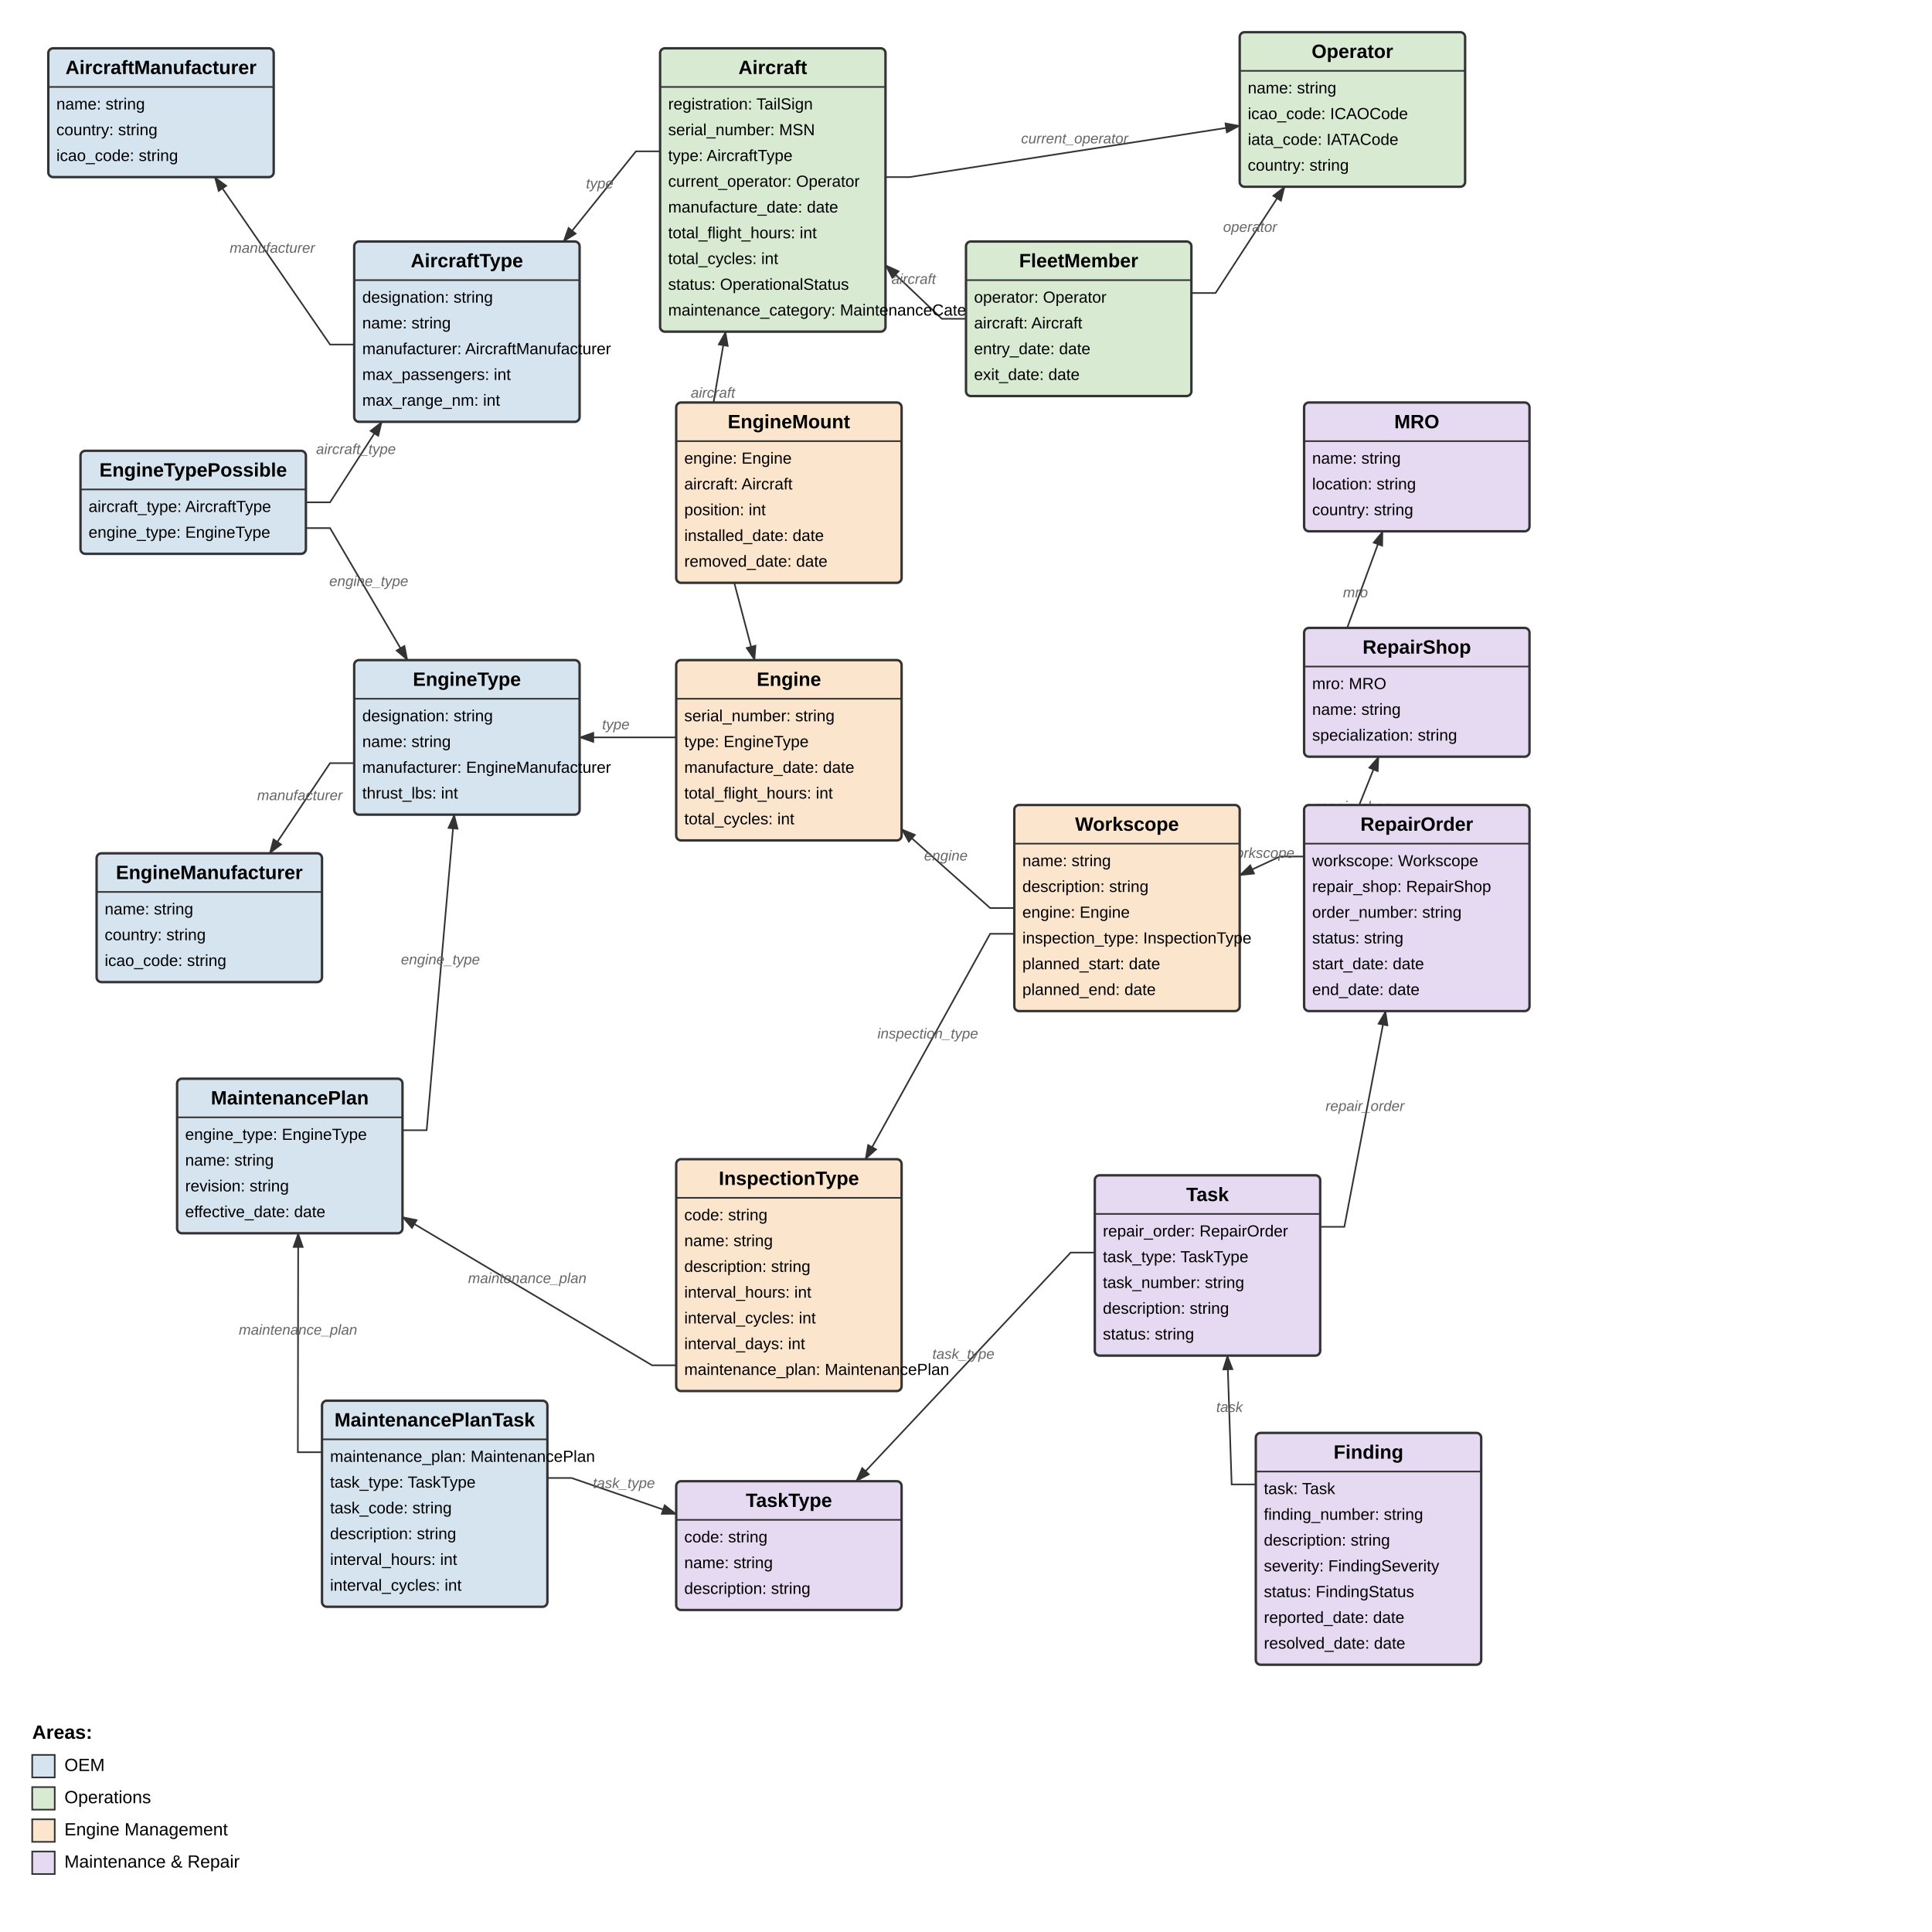
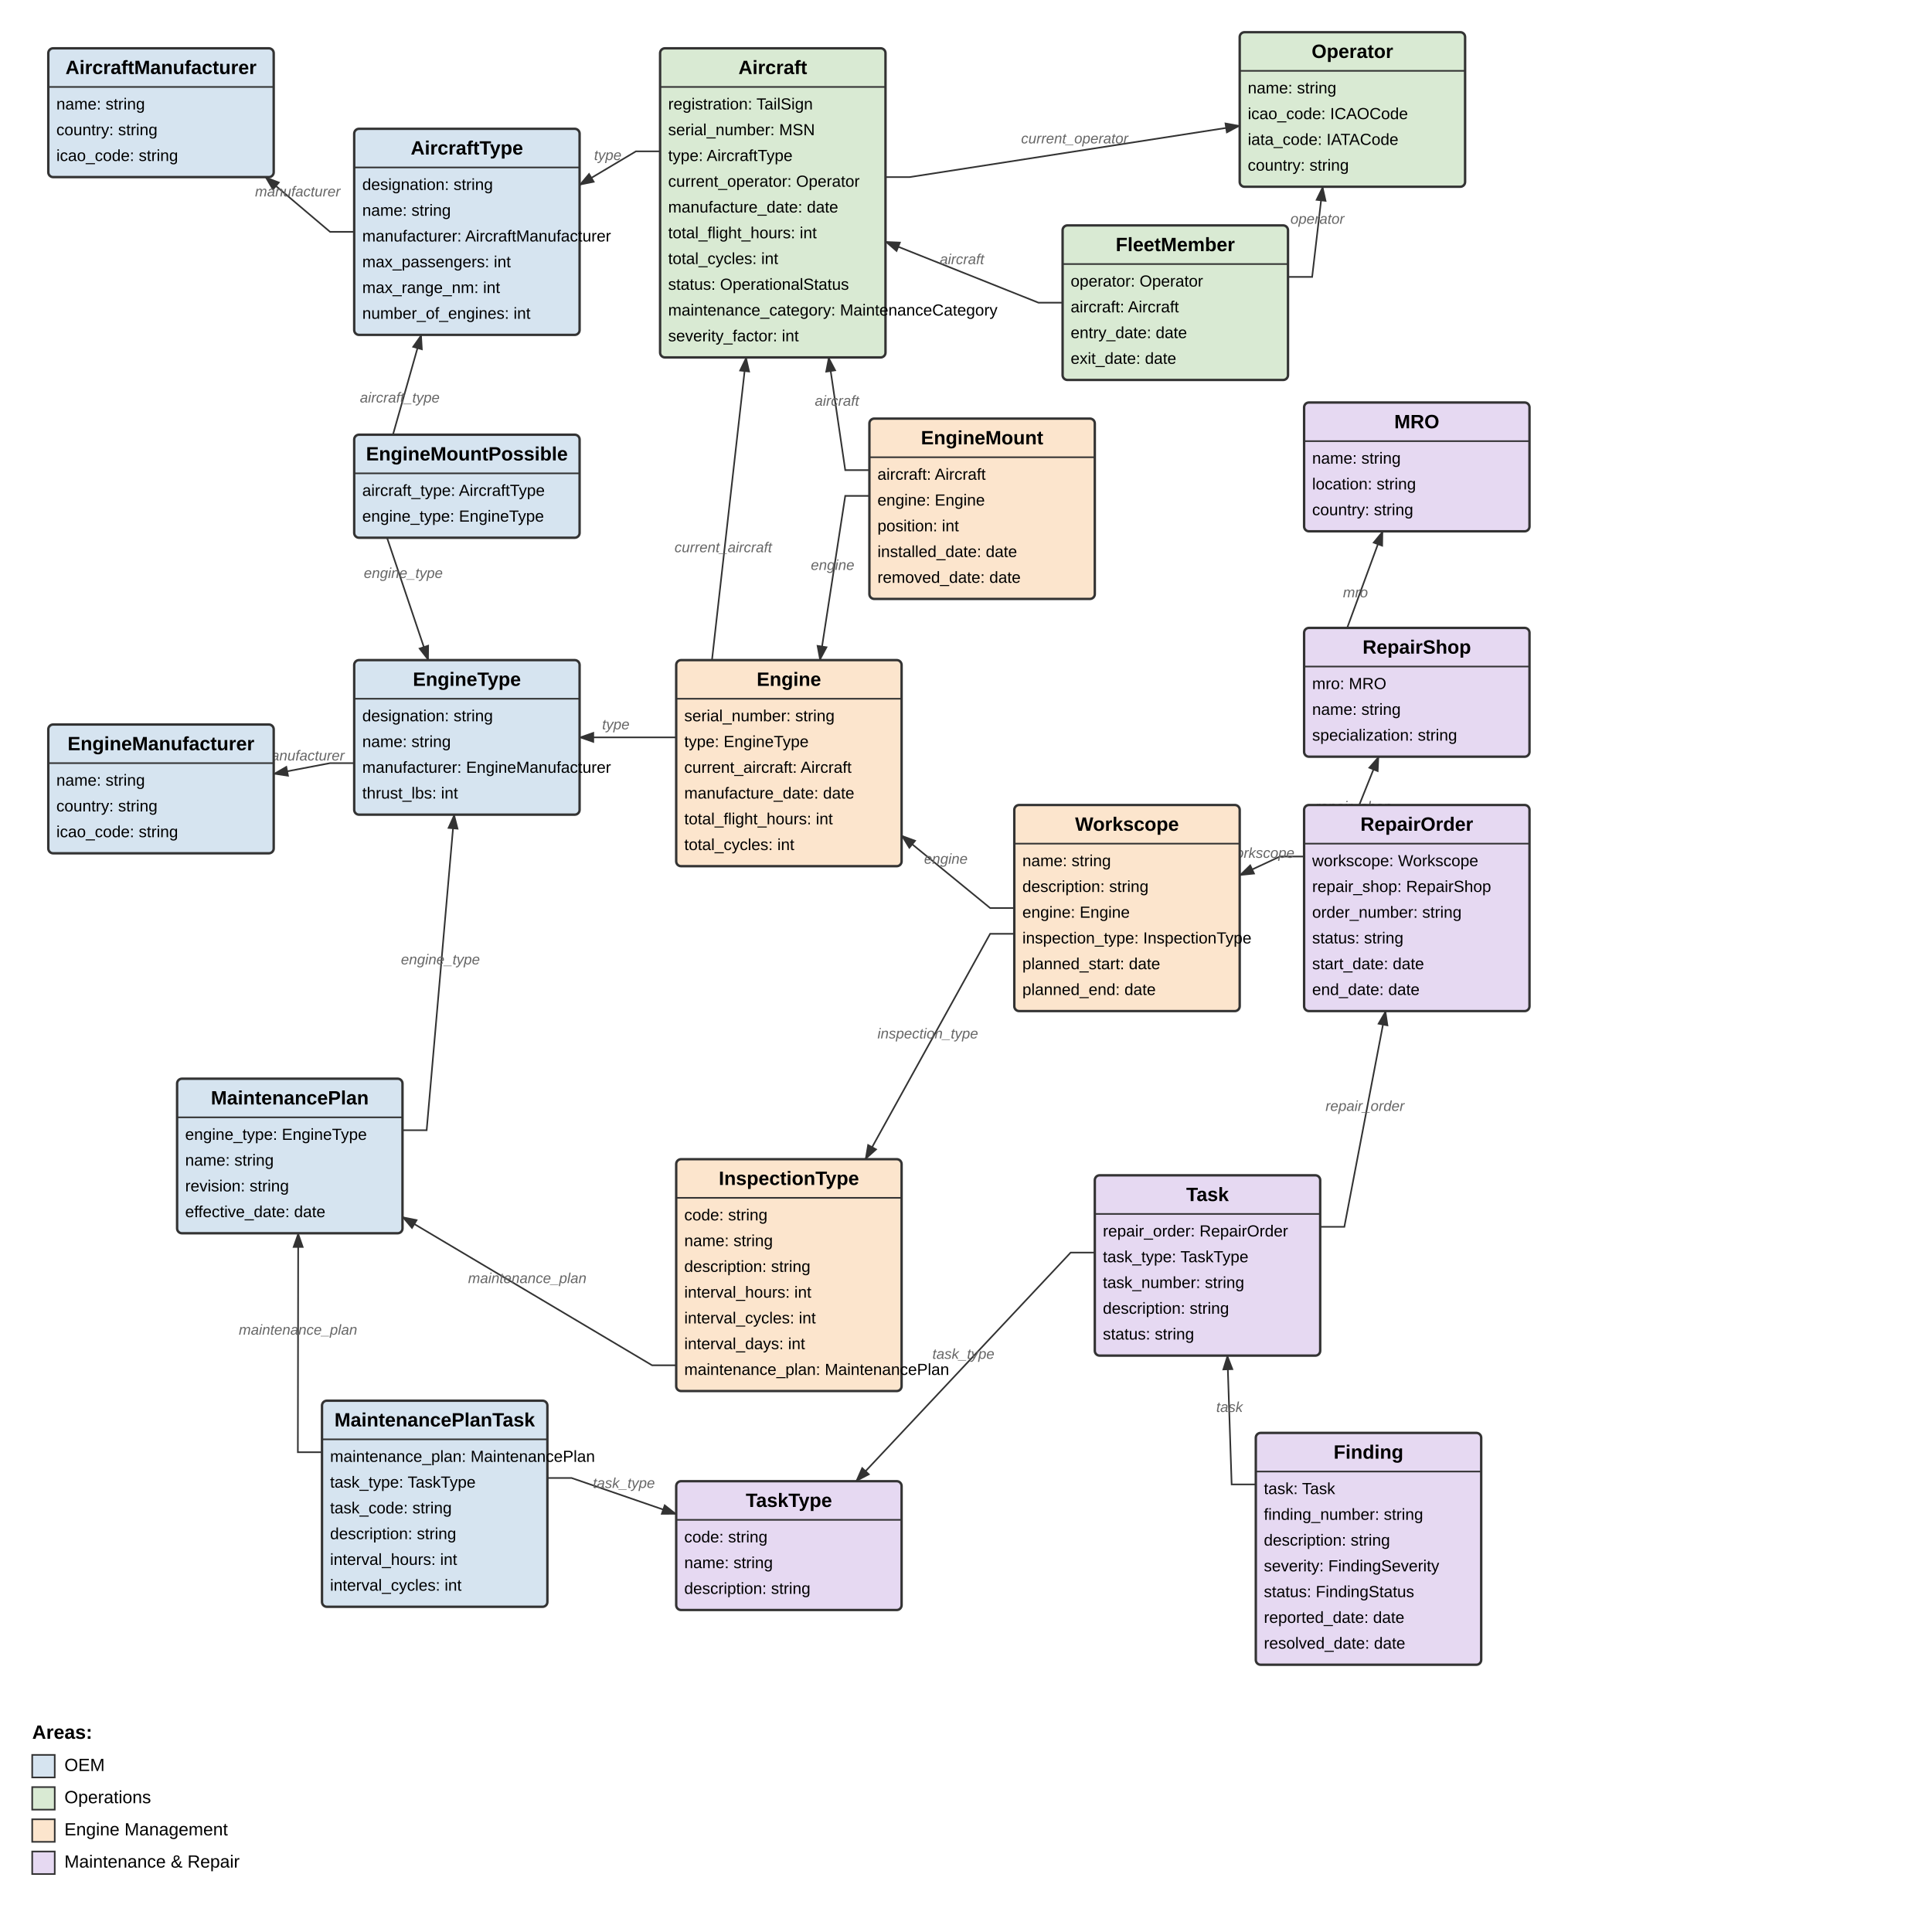
<svg xmlns="http://www.w3.org/2000/svg" viewBox="0 0 1200 1200" width="1200" height="1200">
  <defs>
    <marker id="arrowhead" markerWidth="10" markerHeight="7" refX="9" refY="3.5" orient="auto">
      <polygon points="0 0, 10 3.5, 0 7" fill="#333" />
    </marker>
  </defs>
  <rect width="1200" height="1200" fill="white" />
-   <path d="M 410 94 L 395 94 L 350 150" fill="none" stroke="#333" stroke-width="1" marker-end="url(#arrowhead)" />
-   <text x="372.5" y="117" text-anchor="middle" font-family="Arial, sans-serif" font-size="9" fill="#666" font-style="italic">type</text>
+   <path d="M 410 94 L 395 94 L 360 114.833" fill="none" stroke="#333" stroke-width="1" marker-end="url(#arrowhead)" />
+   <text x="377.5" y="99.417" text-anchor="middle" font-family="Arial, sans-serif" font-size="9" fill="#666" font-style="italic">type</text>
  <path d="M 550 110 L 565 110 L 770 78.138" fill="none" stroke="#333" stroke-width="1" marker-end="url(#arrowhead)" />
  <text x="667.5" y="89.069" text-anchor="middle" font-family="Arial, sans-serif" font-size="9" fill="#666" font-style="italic">current_operator</text>
-   <path d="M 220 214 L 205 214 L 133.333 110" fill="none" stroke="#333" stroke-width="1" marker-end="url(#arrowhead)" />
-   <text x="169.167" y="157" text-anchor="middle" font-family="Arial, sans-serif" font-size="9" fill="#666" font-style="italic">manufacturer</text>
+   <path d="M 220 144 L 205 144 L 164.865 110" fill="none" stroke="#333" stroke-width="1" marker-end="url(#arrowhead)" />
+   <text x="184.932" y="122" text-anchor="middle" font-family="Arial, sans-serif" font-size="9" fill="#666" font-style="italic">manufacturer</text>
  <path d="M 420 458 L 405 458 L 360 458" fill="none" stroke="#333" stroke-width="1" marker-end="url(#arrowhead)" />
  <text x="382.5" y="453" text-anchor="middle" font-family="Arial, sans-serif" font-size="9" fill="#666" font-style="italic">type</text>
-   <path d="M 420 282 L 435 282 L 468.696 410" fill="none" stroke="#333" stroke-width="1" marker-end="url(#arrowhead)" />
-   <text x="451.848" y="341" text-anchor="middle" font-family="Arial, sans-serif" font-size="9" fill="#666" font-style="italic">engine</text>
-   <path d="M 420 298 L 435 298 L 450.667 206" fill="none" stroke="#333" stroke-width="1" marker-end="url(#arrowhead)" />
-   <text x="442.833" y="247" text-anchor="middle" font-family="Arial, sans-serif" font-size="9" fill="#666" font-style="italic">aircraft</text>
-   <path d="M 220 474 L 205 474 L 167.5 530" fill="none" stroke="#333" stroke-width="1" marker-end="url(#arrowhead)" />
-   <text x="186.25" y="497" text-anchor="middle" font-family="Arial, sans-serif" font-size="9" fill="#666" font-style="italic">manufacturer</text>
-   <path d="M 190 312 L 205 312 L 237.17 262" fill="none" stroke="#333" stroke-width="1" marker-end="url(#arrowhead)" />
-   <text x="221.085" y="282" text-anchor="middle" font-family="Arial, sans-serif" font-size="9" fill="#666" font-style="italic">aircraft_type</text>
-   <path d="M 190 328 L 205 328 L 253.077 410" fill="none" stroke="#333" stroke-width="1" marker-end="url(#arrowhead)" />
-   <text x="229.038" y="364" text-anchor="middle" font-family="Arial, sans-serif" font-size="9" fill="#666" font-style="italic">engine_type</text>
+   <path d="M 420 474 L 435 474 L 463.448 222" fill="none" stroke="#333" stroke-width="1" marker-end="url(#arrowhead)" />
+   <text x="449.224" y="343" text-anchor="middle" font-family="Arial, sans-serif" font-size="9" fill="#666" font-style="italic">current_aircraft</text>
+   <path d="M 540 292 L 525 292 L 514.699 222" fill="none" stroke="#333" stroke-width="1" marker-end="url(#arrowhead)" />
+   <text x="519.849" y="252" text-anchor="middle" font-family="Arial, sans-serif" font-size="9" fill="#666" font-style="italic">aircraft</text>
+   <path d="M 540 308 L 525 308 L 509.277 410" fill="none" stroke="#333" stroke-width="1" marker-end="url(#arrowhead)" />
+   <text x="517.139" y="354" text-anchor="middle" font-family="Arial, sans-serif" font-size="9" fill="#666" font-style="italic">engine</text>
+   <path d="M 220 302 L 235 302 L 261.646 208" fill="none" stroke="#333" stroke-width="1" marker-end="url(#arrowhead)" />
+   <text x="248.323" y="250" text-anchor="middle" font-family="Arial, sans-serif" font-size="9" fill="#666" font-style="italic">aircraft_type</text>
+   <path d="M 220 318 L 235 318 L 266 410" fill="none" stroke="#333" stroke-width="1" marker-end="url(#arrowhead)" />
+   <text x="250.5" y="359" text-anchor="middle" font-family="Arial, sans-serif" font-size="9" fill="#666" font-style="italic">engine_type</text>
+   <path d="M 220 474 L 205 474 L 170 480.667" fill="none" stroke="#333" stroke-width="1" marker-end="url(#arrowhead)" />
+   <text x="187.5" y="472.333" text-anchor="middle" font-family="Arial, sans-serif" font-size="9" fill="#666" font-style="italic">manufacturer</text>
  <path d="M 780 922 L 765 922 L 762.353 842" fill="none" stroke="#333" stroke-width="1" marker-end="url(#arrowhead)" />
  <text x="763.676" y="877" text-anchor="middle" font-family="Arial, sans-serif" font-size="9" fill="#666" font-style="italic">task</text>
-   <path d="M 740 182 L 755 182 L 797.895 116" fill="none" stroke="#333" stroke-width="1" marker-end="url(#arrowhead)" />
-   <text x="776.447" y="144" text-anchor="middle" font-family="Arial, sans-serif" font-size="9" fill="#666" font-style="italic">operator</text>
-   <path d="M 600 198 L 585 198 L 550 164.667" fill="none" stroke="#333" stroke-width="1" marker-end="url(#arrowhead)" />
-   <text x="567.5" y="176.333" text-anchor="middle" font-family="Arial, sans-serif" font-size="9" fill="#666" font-style="italic">aircraft</text>
+   <path d="M 800 172 L 815 172 L 821.538 116" fill="none" stroke="#333" stroke-width="1" marker-end="url(#arrowhead)" />
+   <text x="818.269" y="139" text-anchor="middle" font-family="Arial, sans-serif" font-size="9" fill="#666" font-style="italic">operator</text>
+   <path d="M 660 188 L 645 188 L 550 150.111" fill="none" stroke="#333" stroke-width="1" marker-end="url(#arrowhead)" />
+   <text x="597.5" y="164.056" text-anchor="middle" font-family="Arial, sans-serif" font-size="9" fill="#666" font-style="italic">aircraft</text>
  <path d="M 420 848 L 405 848 L 250 755.917" fill="none" stroke="#333" stroke-width="1" marker-end="url(#arrowhead)" />
  <text x="327.5" y="796.958" text-anchor="middle" font-family="Arial, sans-serif" font-size="9" fill="#666" font-style="italic">maintenance_plan</text>
  <path d="M 250 702 L 265 702 L 282.131 506" fill="none" stroke="#333" stroke-width="1" marker-end="url(#arrowhead)" />
  <text x="273.566" y="599" text-anchor="middle" font-family="Arial, sans-serif" font-size="9" fill="#666" font-style="italic">engine_type</text>
  <path d="M 200 902 L 185 902 L 185.217 766" fill="none" stroke="#333" stroke-width="1" marker-end="url(#arrowhead)" />
  <text x="185.109" y="829" text-anchor="middle" font-family="Arial, sans-serif" font-size="9" fill="#666" font-style="italic">maintenance_plan</text>
  <path d="M 340 918 L 355 918 L 420 940.4" fill="none" stroke="#333" stroke-width="1" marker-end="url(#arrowhead)" />
  <text x="387.5" y="924.2" text-anchor="middle" font-family="Arial, sans-serif" font-size="9" fill="#666" font-style="italic">task_type</text>
  <path d="M 810 532 L 795 532 L 770 543.636" fill="none" stroke="#333" stroke-width="1" marker-end="url(#arrowhead)" />
  <text x="782.5" y="532.818" text-anchor="middle" font-family="Arial, sans-serif" font-size="9" fill="#666" font-style="italic">workscope</text>
  <path d="M 810 548 L 825 548 L 856.271 470" fill="none" stroke="#333" stroke-width="1" marker-end="url(#arrowhead)" />
  <text x="840.636" y="504" text-anchor="middle" font-family="Arial, sans-serif" font-size="9" fill="#666" font-style="italic">repair_shop</text>
  <path d="M 810 422 L 825 422 L 858.788 330" fill="none" stroke="#333" stroke-width="1" marker-end="url(#arrowhead)" />
  <text x="841.894" y="371" text-anchor="middle" font-family="Arial, sans-serif" font-size="9" fill="#666" font-style="italic">mro</text>
  <path d="M 820 762 L 835 762 L 860.606 628" fill="none" stroke="#333" stroke-width="1" marker-end="url(#arrowhead)" />
  <text x="847.803" y="690" text-anchor="middle" font-family="Arial, sans-serif" font-size="9" fill="#666" font-style="italic">repair_order</text>
  <path d="M 680 778 L 665 778 L 531.758 920" fill="none" stroke="#333" stroke-width="1" marker-end="url(#arrowhead)" />
  <text x="598.379" y="844" text-anchor="middle" font-family="Arial, sans-serif" font-size="9" fill="#666" font-style="italic">task_type</text>
-   <path d="M 630 564 L 615 564 L 560 515" fill="none" stroke="#333" stroke-width="1" marker-end="url(#arrowhead)" />
-   <text x="587.5" y="534.5" text-anchor="middle" font-family="Arial, sans-serif" font-size="9" fill="#666" font-style="italic">engine</text>
+   <path d="M 630 564 L 615 564 L 560 519" fill="none" stroke="#333" stroke-width="1" marker-end="url(#arrowhead)" />
+   <text x="587.5" y="536.5" text-anchor="middle" font-family="Arial, sans-serif" font-size="9" fill="#666" font-style="italic">engine</text>
  <path d="M 630 580 L 615 580 L 537.547 720" fill="none" stroke="#333" stroke-width="1" marker-end="url(#arrowhead)" />
  <text x="576.274" y="645" text-anchor="middle" font-family="Arial, sans-serif" font-size="9" fill="#666" font-style="italic">inspection_type</text>
-   <rect x="410" y="30" width="140" height="176" fill="#D9EAD3" stroke="#333" stroke-width="1.5" rx="3" />
+   <rect x="410" y="30" width="140" height="192" fill="#D9EAD3" stroke="#333" stroke-width="1.5" rx="3" />
  <text x="480" y="46" text-anchor="middle" font-family="Arial, sans-serif" font-size="12" font-weight="bold">Aircraft</text>
  <line x1="410" y1="54" x2="550" y2="54" stroke="#333" stroke-width="1" />
  <text x="415" y="68" font-family="Arial, sans-serif" font-size="10">registration: TailSign</text>
  <text x="415" y="84" font-family="Arial, sans-serif" font-size="10">serial_number: MSN</text>
  <text x="415" y="100" font-family="Arial, sans-serif" font-size="10">type: AircraftType</text>
  <text x="415" y="116" font-family="Arial, sans-serif" font-size="10">current_operator: Operator</text>
  <text x="415" y="132" font-family="Arial, sans-serif" font-size="10">manufacture_date: date</text>
  <text x="415" y="148" font-family="Arial, sans-serif" font-size="10">total_flight_hours: int</text>
  <text x="415" y="164" font-family="Arial, sans-serif" font-size="10">total_cycles: int</text>
  <text x="415" y="180" font-family="Arial, sans-serif" font-size="10">status: OperationalStatus</text>
  <text x="415" y="196" font-family="Arial, sans-serif" font-size="10">maintenance_category: MaintenanceCategory</text>
+   <text x="415" y="212" font-family="Arial, sans-serif" font-size="10">severity_factor: int</text>
  <rect x="30" y="30" width="140" height="80" fill="#D6E4F0" stroke="#333" stroke-width="1.5" rx="3" />
  <text x="100" y="46" text-anchor="middle" font-family="Arial, sans-serif" font-size="12" font-weight="bold">AircraftManufacturer</text>
  <line x1="30" y1="54" x2="170" y2="54" stroke="#333" stroke-width="1" />
  <text x="35" y="68" font-family="Arial, sans-serif" font-size="10">name: string</text>
  <text x="35" y="84" font-family="Arial, sans-serif" font-size="10">country: string</text>
  <text x="35" y="100" font-family="Arial, sans-serif" font-size="10">icao_code: string</text>
-   <rect x="220" y="150" width="140" height="112" fill="#D6E4F0" stroke="#333" stroke-width="1.5" rx="3" />
-   <text x="290" y="166" text-anchor="middle" font-family="Arial, sans-serif" font-size="12" font-weight="bold">AircraftType</text>
-   <line x1="220" y1="174" x2="360" y2="174" stroke="#333" stroke-width="1" />
-   <text x="225" y="188" font-family="Arial, sans-serif" font-size="10">designation: string</text>
-   <text x="225" y="204" font-family="Arial, sans-serif" font-size="10">name: string</text>
-   <text x="225" y="220" font-family="Arial, sans-serif" font-size="10">manufacturer: AircraftManufacturer</text>
-   <text x="225" y="236" font-family="Arial, sans-serif" font-size="10">max_passengers: int</text>
-   <text x="225" y="252" font-family="Arial, sans-serif" font-size="10">max_range_nm: int</text>
-   <rect x="420" y="410" width="140" height="112" fill="#FCE5CD" stroke="#333" stroke-width="1.5" rx="3" />
+   <rect x="220" y="80" width="140" height="128" fill="#D6E4F0" stroke="#333" stroke-width="1.5" rx="3" />
+   <text x="290" y="96" text-anchor="middle" font-family="Arial, sans-serif" font-size="12" font-weight="bold">AircraftType</text>
+   <line x1="220" y1="104" x2="360" y2="104" stroke="#333" stroke-width="1" />
+   <text x="225" y="118" font-family="Arial, sans-serif" font-size="10">designation: string</text>
+   <text x="225" y="134" font-family="Arial, sans-serif" font-size="10">name: string</text>
+   <text x="225" y="150" font-family="Arial, sans-serif" font-size="10">manufacturer: AircraftManufacturer</text>
+   <text x="225" y="166" font-family="Arial, sans-serif" font-size="10">max_passengers: int</text>
+   <text x="225" y="182" font-family="Arial, sans-serif" font-size="10">max_range_nm: int</text>
+   <text x="225" y="198" font-family="Arial, sans-serif" font-size="10">number_of_engines: int</text>
+   <rect x="420" y="410" width="140" height="128" fill="#FCE5CD" stroke="#333" stroke-width="1.5" rx="3" />
  <text x="490" y="426" text-anchor="middle" font-family="Arial, sans-serif" font-size="12" font-weight="bold">Engine</text>
  <line x1="420" y1="434" x2="560" y2="434" stroke="#333" stroke-width="1" />
  <text x="425" y="448" font-family="Arial, sans-serif" font-size="10">serial_number: string</text>
  <text x="425" y="464" font-family="Arial, sans-serif" font-size="10">type: EngineType</text>
-   <text x="425" y="480" font-family="Arial, sans-serif" font-size="10">manufacture_date: date</text>
-   <text x="425" y="496" font-family="Arial, sans-serif" font-size="10">total_flight_hours: int</text>
-   <text x="425" y="512" font-family="Arial, sans-serif" font-size="10">total_cycles: int</text>
-   <rect x="60" y="530" width="140" height="80" fill="#D6E4F0" stroke="#333" stroke-width="1.5" rx="3" />
-   <text x="130" y="546" text-anchor="middle" font-family="Arial, sans-serif" font-size="12" font-weight="bold">EngineManufacturer</text>
-   <line x1="60" y1="554" x2="200" y2="554" stroke="#333" stroke-width="1" />
-   <text x="65" y="568" font-family="Arial, sans-serif" font-size="10">name: string</text>
-   <text x="65" y="584" font-family="Arial, sans-serif" font-size="10">country: string</text>
-   <text x="65" y="600" font-family="Arial, sans-serif" font-size="10">icao_code: string</text>
-   <rect x="420" y="250" width="140" height="112" fill="#FCE5CD" stroke="#333" stroke-width="1.5" rx="3" />
-   <text x="490" y="266" text-anchor="middle" font-family="Arial, sans-serif" font-size="12" font-weight="bold">EngineMount</text>
-   <line x1="420" y1="274" x2="560" y2="274" stroke="#333" stroke-width="1" />
-   <text x="425" y="288" font-family="Arial, sans-serif" font-size="10">engine: Engine</text>
-   <text x="425" y="304" font-family="Arial, sans-serif" font-size="10">aircraft: Aircraft</text>
-   <text x="425" y="320" font-family="Arial, sans-serif" font-size="10">position: int</text>
-   <text x="425" y="336" font-family="Arial, sans-serif" font-size="10">installed_date: date</text>
-   <text x="425" y="352" font-family="Arial, sans-serif" font-size="10">removed_date: date</text>
+   <text x="425" y="480" font-family="Arial, sans-serif" font-size="10">current_aircraft: Aircraft</text>
+   <text x="425" y="496" font-family="Arial, sans-serif" font-size="10">manufacture_date: date</text>
+   <text x="425" y="512" font-family="Arial, sans-serif" font-size="10">total_flight_hours: int</text>
+   <text x="425" y="528" font-family="Arial, sans-serif" font-size="10">total_cycles: int</text>
+   <rect x="30" y="450" width="140" height="80" fill="#D6E4F0" stroke="#333" stroke-width="1.5" rx="3" />
+   <text x="100" y="466" text-anchor="middle" font-family="Arial, sans-serif" font-size="12" font-weight="bold">EngineManufacturer</text>
+   <line x1="30" y1="474" x2="170" y2="474" stroke="#333" stroke-width="1" />
+   <text x="35" y="488" font-family="Arial, sans-serif" font-size="10">name: string</text>
+   <text x="35" y="504" font-family="Arial, sans-serif" font-size="10">country: string</text>
+   <text x="35" y="520" font-family="Arial, sans-serif" font-size="10">icao_code: string</text>
+   <rect x="540" y="260" width="140" height="112" fill="#FCE5CD" stroke="#333" stroke-width="1.5" rx="3" />
+   <text x="610" y="276" text-anchor="middle" font-family="Arial, sans-serif" font-size="12" font-weight="bold">EngineMount</text>
+   <line x1="540" y1="284" x2="680" y2="284" stroke="#333" stroke-width="1" />
+   <text x="545" y="298" font-family="Arial, sans-serif" font-size="10">aircraft: Aircraft</text>
+   <text x="545" y="314" font-family="Arial, sans-serif" font-size="10">engine: Engine</text>
+   <text x="545" y="330" font-family="Arial, sans-serif" font-size="10">position: int</text>
+   <text x="545" y="346" font-family="Arial, sans-serif" font-size="10">installed_date: date</text>
+   <text x="545" y="362" font-family="Arial, sans-serif" font-size="10">removed_date: date</text>
+   <rect x="220" y="270" width="140" height="64" fill="#D6E4F0" stroke="#333" stroke-width="1.5" rx="3" />
+   <text x="290" y="286" text-anchor="middle" font-family="Arial, sans-serif" font-size="12" font-weight="bold">EngineMountPossible</text>
+   <line x1="220" y1="294" x2="360" y2="294" stroke="#333" stroke-width="1" />
+   <text x="225" y="308" font-family="Arial, sans-serif" font-size="10">aircraft_type: AircraftType</text>
+   <text x="225" y="324" font-family="Arial, sans-serif" font-size="10">engine_type: EngineType</text>
  <rect x="220" y="410" width="140" height="96" fill="#D6E4F0" stroke="#333" stroke-width="1.5" rx="3" />
  <text x="290" y="426" text-anchor="middle" font-family="Arial, sans-serif" font-size="12" font-weight="bold">EngineType</text>
  <line x1="220" y1="434" x2="360" y2="434" stroke="#333" stroke-width="1" />
  <text x="225" y="448" font-family="Arial, sans-serif" font-size="10">designation: string</text>
  <text x="225" y="464" font-family="Arial, sans-serif" font-size="10">name: string</text>
  <text x="225" y="480" font-family="Arial, sans-serif" font-size="10">manufacturer: EngineManufacturer</text>
  <text x="225" y="496" font-family="Arial, sans-serif" font-size="10">thrust_lbs: int</text>
-   <rect x="50" y="280" width="140" height="64" fill="#D6E4F0" stroke="#333" stroke-width="1.5" rx="3" />
-   <text x="120" y="296" text-anchor="middle" font-family="Arial, sans-serif" font-size="12" font-weight="bold">EngineTypePossible</text>
-   <line x1="50" y1="304" x2="190" y2="304" stroke="#333" stroke-width="1" />
-   <text x="55" y="318" font-family="Arial, sans-serif" font-size="10">aircraft_type: AircraftType</text>
-   <text x="55" y="334" font-family="Arial, sans-serif" font-size="10">engine_type: EngineType</text>
  <rect x="780" y="890" width="140" height="144" fill="#E6D9F2" stroke="#333" stroke-width="1.5" rx="3" />
  <text x="850" y="906" text-anchor="middle" font-family="Arial, sans-serif" font-size="12" font-weight="bold">Finding</text>
  <line x1="780" y1="914" x2="920" y2="914" stroke="#333" stroke-width="1" />
  <text x="785" y="928" font-family="Arial, sans-serif" font-size="10">task: Task</text>
  <text x="785" y="944" font-family="Arial, sans-serif" font-size="10">finding_number: string</text>
  <text x="785" y="960" font-family="Arial, sans-serif" font-size="10">description: string</text>
  <text x="785" y="976" font-family="Arial, sans-serif" font-size="10">severity: FindingSeverity</text>
  <text x="785" y="992" font-family="Arial, sans-serif" font-size="10">status: FindingStatus</text>
  <text x="785" y="1008" font-family="Arial, sans-serif" font-size="10">reported_date: date</text>
  <text x="785" y="1024" font-family="Arial, sans-serif" font-size="10">resolved_date: date</text>
-   <rect x="600" y="150" width="140" height="96" fill="#D9EAD3" stroke="#333" stroke-width="1.5" rx="3" />
-   <text x="670" y="166" text-anchor="middle" font-family="Arial, sans-serif" font-size="12" font-weight="bold">FleetMember</text>
-   <line x1="600" y1="174" x2="740" y2="174" stroke="#333" stroke-width="1" />
-   <text x="605" y="188" font-family="Arial, sans-serif" font-size="10">operator: Operator</text>
-   <text x="605" y="204" font-family="Arial, sans-serif" font-size="10">aircraft: Aircraft</text>
-   <text x="605" y="220" font-family="Arial, sans-serif" font-size="10">entry_date: date</text>
-   <text x="605" y="236" font-family="Arial, sans-serif" font-size="10">exit_date: date</text>
+   <rect x="660" y="140" width="140" height="96" fill="#D9EAD3" stroke="#333" stroke-width="1.5" rx="3" />
+   <text x="730" y="156" text-anchor="middle" font-family="Arial, sans-serif" font-size="12" font-weight="bold">FleetMember</text>
+   <line x1="660" y1="164" x2="800" y2="164" stroke="#333" stroke-width="1" />
+   <text x="665" y="178" font-family="Arial, sans-serif" font-size="10">operator: Operator</text>
+   <text x="665" y="194" font-family="Arial, sans-serif" font-size="10">aircraft: Aircraft</text>
+   <text x="665" y="210" font-family="Arial, sans-serif" font-size="10">entry_date: date</text>
+   <text x="665" y="226" font-family="Arial, sans-serif" font-size="10">exit_date: date</text>
  <rect x="420" y="720" width="140" height="144" fill="#FCE5CD" stroke="#333" stroke-width="1.5" rx="3" />
  <text x="490" y="736" text-anchor="middle" font-family="Arial, sans-serif" font-size="12" font-weight="bold">InspectionType</text>
  <line x1="420" y1="744" x2="560" y2="744" stroke="#333" stroke-width="1" />
  <text x="425" y="758" font-family="Arial, sans-serif" font-size="10">code: string</text>
  <text x="425" y="774" font-family="Arial, sans-serif" font-size="10">name: string</text>
  <text x="425" y="790" font-family="Arial, sans-serif" font-size="10">description: string</text>
  <text x="425" y="806" font-family="Arial, sans-serif" font-size="10">interval_hours: int</text>
  <text x="425" y="822" font-family="Arial, sans-serif" font-size="10">interval_cycles: int</text>
  <text x="425" y="838" font-family="Arial, sans-serif" font-size="10">interval_days: int</text>
  <text x="425" y="854" font-family="Arial, sans-serif" font-size="10">maintenance_plan: MaintenancePlan</text>
  <rect x="810" y="250" width="140" height="80" fill="#E6D9F2" stroke="#333" stroke-width="1.5" rx="3" />
  <text x="880" y="266" text-anchor="middle" font-family="Arial, sans-serif" font-size="12" font-weight="bold">MRO</text>
  <line x1="810" y1="274" x2="950" y2="274" stroke="#333" stroke-width="1" />
  <text x="815" y="288" font-family="Arial, sans-serif" font-size="10">name: string</text>
  <text x="815" y="304" font-family="Arial, sans-serif" font-size="10">location: string</text>
  <text x="815" y="320" font-family="Arial, sans-serif" font-size="10">country: string</text>
  <rect x="110" y="670" width="140" height="96" fill="#D6E4F0" stroke="#333" stroke-width="1.5" rx="3" />
  <text x="180" y="686" text-anchor="middle" font-family="Arial, sans-serif" font-size="12" font-weight="bold">MaintenancePlan</text>
  <line x1="110" y1="694" x2="250" y2="694" stroke="#333" stroke-width="1" />
  <text x="115" y="708" font-family="Arial, sans-serif" font-size="10">engine_type: EngineType</text>
  <text x="115" y="724" font-family="Arial, sans-serif" font-size="10">name: string</text>
  <text x="115" y="740" font-family="Arial, sans-serif" font-size="10">revision: string</text>
  <text x="115" y="756" font-family="Arial, sans-serif" font-size="10">effective_date: date</text>
  <rect x="200" y="870" width="140" height="128" fill="#D6E4F0" stroke="#333" stroke-width="1.5" rx="3" />
  <text x="270" y="886" text-anchor="middle" font-family="Arial, sans-serif" font-size="12" font-weight="bold">MaintenancePlanTask</text>
  <line x1="200" y1="894" x2="340" y2="894" stroke="#333" stroke-width="1" />
  <text x="205" y="908" font-family="Arial, sans-serif" font-size="10">maintenance_plan: MaintenancePlan</text>
  <text x="205" y="924" font-family="Arial, sans-serif" font-size="10">task_type: TaskType</text>
  <text x="205" y="940" font-family="Arial, sans-serif" font-size="10">task_code: string</text>
  <text x="205" y="956" font-family="Arial, sans-serif" font-size="10">description: string</text>
  <text x="205" y="972" font-family="Arial, sans-serif" font-size="10">interval_hours: int</text>
  <text x="205" y="988" font-family="Arial, sans-serif" font-size="10">interval_cycles: int</text>
  <rect x="770" y="20" width="140" height="96" fill="#D9EAD3" stroke="#333" stroke-width="1.5" rx="3" />
  <text x="840" y="36" text-anchor="middle" font-family="Arial, sans-serif" font-size="12" font-weight="bold">Operator</text>
  <line x1="770" y1="44" x2="910" y2="44" stroke="#333" stroke-width="1" />
  <text x="775" y="58" font-family="Arial, sans-serif" font-size="10">name: string</text>
  <text x="775" y="74" font-family="Arial, sans-serif" font-size="10">icao_code: ICAOCode</text>
  <text x="775" y="90" font-family="Arial, sans-serif" font-size="10">iata_code: IATACode</text>
  <text x="775" y="106" font-family="Arial, sans-serif" font-size="10">country: string</text>
  <rect x="810" y="500" width="140" height="128" fill="#E6D9F2" stroke="#333" stroke-width="1.5" rx="3" />
  <text x="880" y="516" text-anchor="middle" font-family="Arial, sans-serif" font-size="12" font-weight="bold">RepairOrder</text>
  <line x1="810" y1="524" x2="950" y2="524" stroke="#333" stroke-width="1" />
  <text x="815" y="538" font-family="Arial, sans-serif" font-size="10">workscope: Workscope</text>
  <text x="815" y="554" font-family="Arial, sans-serif" font-size="10">repair_shop: RepairShop</text>
  <text x="815" y="570" font-family="Arial, sans-serif" font-size="10">order_number: string</text>
  <text x="815" y="586" font-family="Arial, sans-serif" font-size="10">status: string</text>
  <text x="815" y="602" font-family="Arial, sans-serif" font-size="10">start_date: date</text>
  <text x="815" y="618" font-family="Arial, sans-serif" font-size="10">end_date: date</text>
  <rect x="810" y="390" width="140" height="80" fill="#E6D9F2" stroke="#333" stroke-width="1.5" rx="3" />
  <text x="880" y="406" text-anchor="middle" font-family="Arial, sans-serif" font-size="12" font-weight="bold">RepairShop</text>
  <line x1="810" y1="414" x2="950" y2="414" stroke="#333" stroke-width="1" />
  <text x="815" y="428" font-family="Arial, sans-serif" font-size="10">mro: MRO</text>
  <text x="815" y="444" font-family="Arial, sans-serif" font-size="10">name: string</text>
  <text x="815" y="460" font-family="Arial, sans-serif" font-size="10">specialization: string</text>
  <rect x="680" y="730" width="140" height="112" fill="#E6D9F2" stroke="#333" stroke-width="1.5" rx="3" />
  <text x="750" y="746" text-anchor="middle" font-family="Arial, sans-serif" font-size="12" font-weight="bold">Task</text>
  <line x1="680" y1="754" x2="820" y2="754" stroke="#333" stroke-width="1" />
  <text x="685" y="768" font-family="Arial, sans-serif" font-size="10">repair_order: RepairOrder</text>
  <text x="685" y="784" font-family="Arial, sans-serif" font-size="10">task_type: TaskType</text>
  <text x="685" y="800" font-family="Arial, sans-serif" font-size="10">task_number: string</text>
  <text x="685" y="816" font-family="Arial, sans-serif" font-size="10">description: string</text>
  <text x="685" y="832" font-family="Arial, sans-serif" font-size="10">status: string</text>
  <rect x="420" y="920" width="140" height="80" fill="#E6D9F2" stroke="#333" stroke-width="1.5" rx="3" />
  <text x="490" y="936" text-anchor="middle" font-family="Arial, sans-serif" font-size="12" font-weight="bold">TaskType</text>
  <line x1="420" y1="944" x2="560" y2="944" stroke="#333" stroke-width="1" />
  <text x="425" y="958" font-family="Arial, sans-serif" font-size="10">code: string</text>
  <text x="425" y="974" font-family="Arial, sans-serif" font-size="10">name: string</text>
  <text x="425" y="990" font-family="Arial, sans-serif" font-size="10">description: string</text>
  <rect x="630" y="500" width="140" height="128" fill="#FCE5CD" stroke="#333" stroke-width="1.5" rx="3" />
  <text x="700" y="516" text-anchor="middle" font-family="Arial, sans-serif" font-size="12" font-weight="bold">Workscope</text>
  <line x1="630" y1="524" x2="770" y2="524" stroke="#333" stroke-width="1" />
  <text x="635" y="538" font-family="Arial, sans-serif" font-size="10">name: string</text>
  <text x="635" y="554" font-family="Arial, sans-serif" font-size="10">description: string</text>
  <text x="635" y="570" font-family="Arial, sans-serif" font-size="10">engine: Engine</text>
  <text x="635" y="586" font-family="Arial, sans-serif" font-size="10">inspection_type: InspectionType</text>
  <text x="635" y="602" font-family="Arial, sans-serif" font-size="10">planned_start: date</text>
  <text x="635" y="618" font-family="Arial, sans-serif" font-size="10">planned_end: date</text>
  <text x="20" y="1080" font-family="Arial, sans-serif" font-size="12" font-weight="bold">Areas:</text>
  <rect x="20" y="1090" width="14" height="14" fill="#D6E4F0" stroke="#333" stroke-width="1" />
  <text x="40" y="1100" font-family="Arial, sans-serif" font-size="11">OEM</text>
  <rect x="20" y="1110" width="14" height="14" fill="#D9EAD3" stroke="#333" stroke-width="1" />
  <text x="40" y="1120" font-family="Arial, sans-serif" font-size="11">Operations</text>
  <rect x="20" y="1130" width="14" height="14" fill="#FCE5CD" stroke="#333" stroke-width="1" />
  <text x="40" y="1140" font-family="Arial, sans-serif" font-size="11">Engine Management</text>
  <rect x="20" y="1150" width="14" height="14" fill="#E6D9F2" stroke="#333" stroke-width="1" />
  <text x="40" y="1160" font-family="Arial, sans-serif" font-size="11">Maintenance &amp; Repair</text>
</svg>
